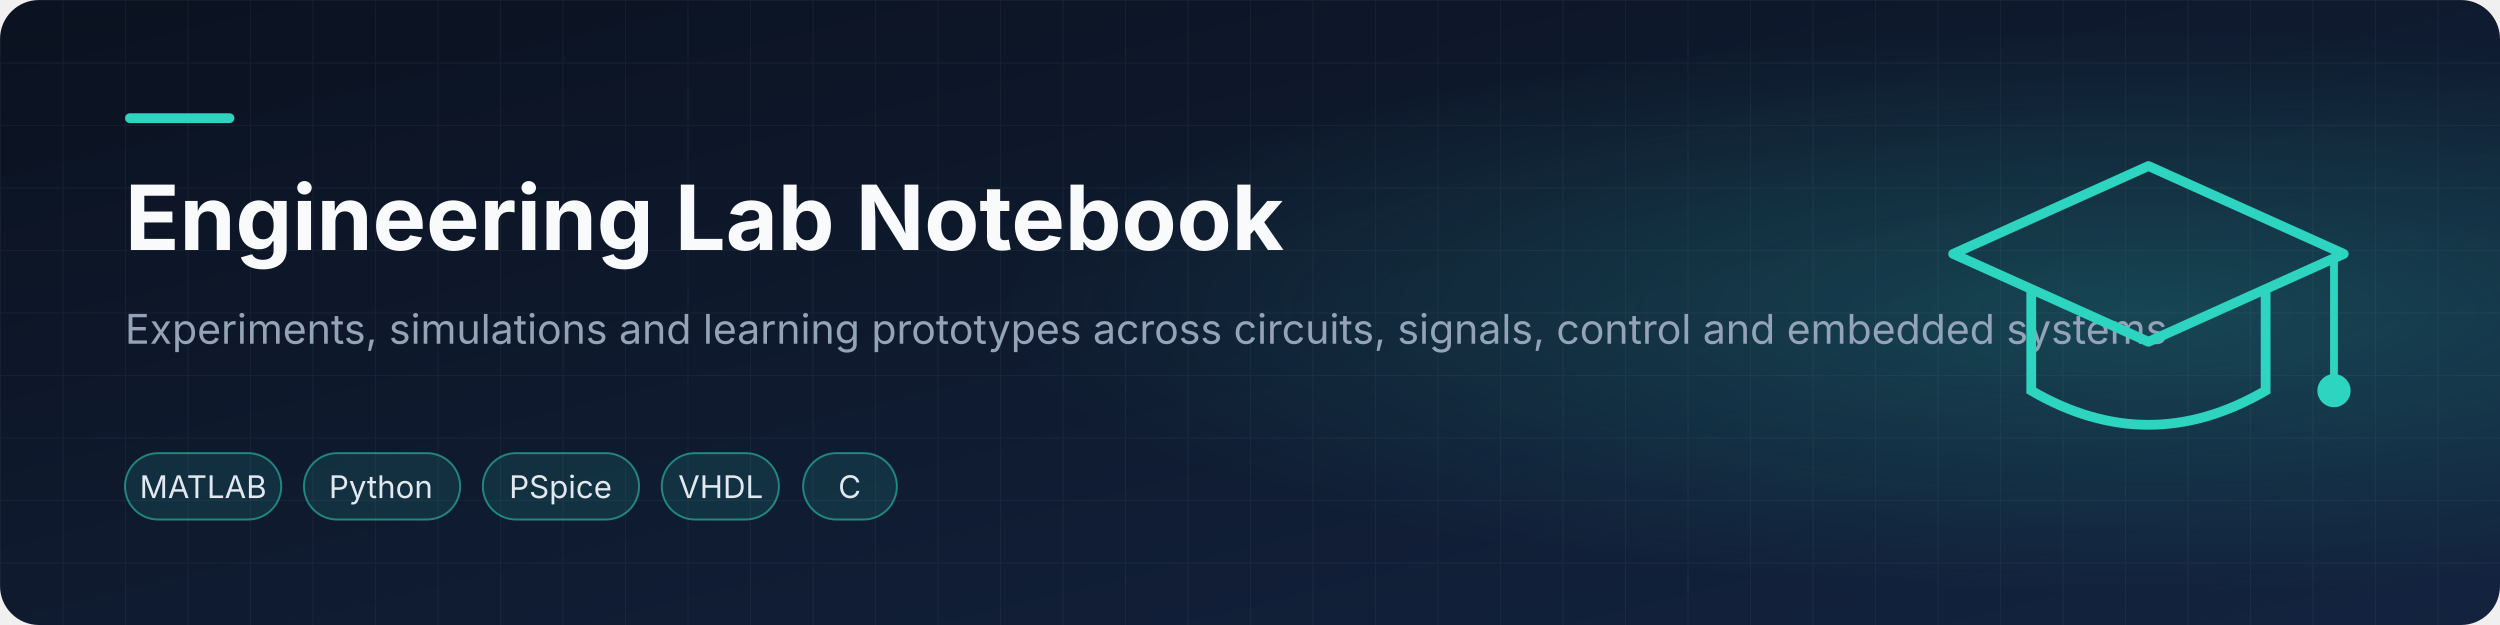
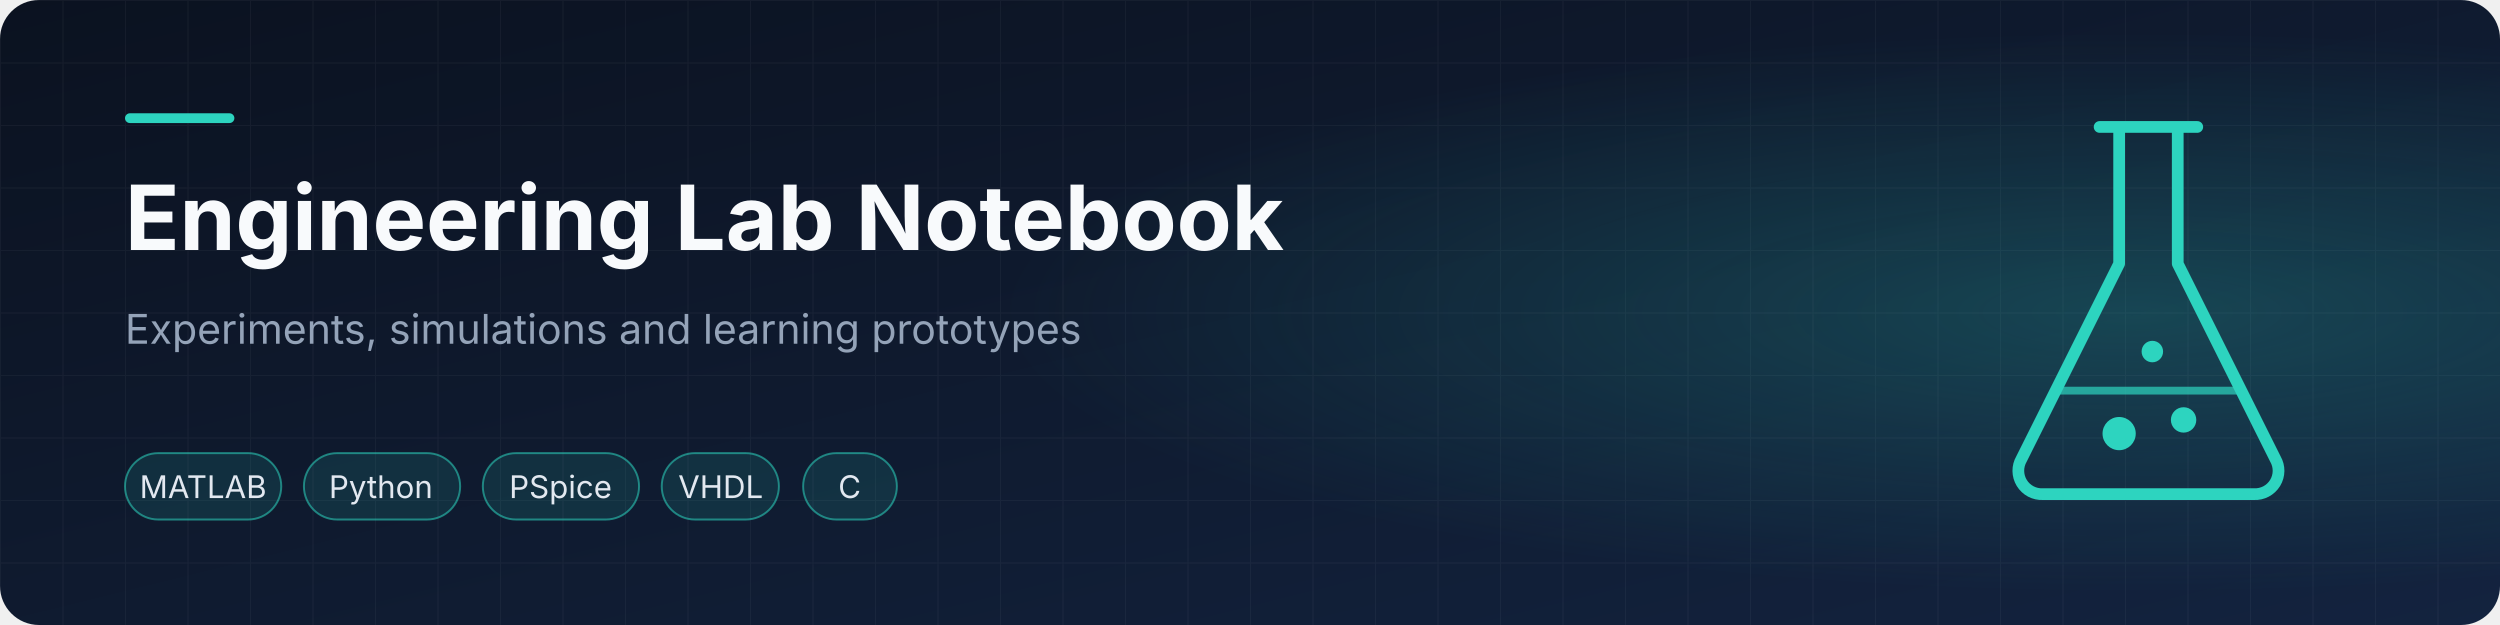
<svg xmlns="http://www.w3.org/2000/svg" width="1280" height="320" viewBox="0 0 1280 320" role="img" aria-label="Engineering Lab Notebook">
  <defs>
    <linearGradient id="bg" x1="0" y1="0" x2="1" y2="1">
      <stop offset="0" stop-color="#0b1220" />
      <stop offset="1" stop-color="#13233f" />
    </linearGradient>
    <pattern id="grid" width="32" height="32" patternUnits="userSpaceOnUse">
      <path d="M32 0H0V32" fill="none" stroke="#ffffff" stroke-opacity=".04" />
    </pattern>
    <radialGradient id="glow" cx=".85" cy=".5" r=".45">
      <stop offset="0" stop-color="#2dd4bf" stop-opacity=".22" />
      <stop offset="1" stop-color="#2dd4bf" stop-opacity="0" />
    </radialGradient>
  </defs>
  <rect width="1280" height="320" rx="20" fill="url(#bg)" />
  <rect width="1280" height="320" rx="20" fill="url(#grid)" />
  <rect width="1280" height="320" rx="20" fill="url(#glow)" />
  <rect x="64" y="58" width="56" height="5" rx="2.5" fill="#2dd4bf" />
  <g font-family="Segoe UI, Inter, Helvetica Neue, Arial, sans-serif">
    <text x="64" y="128" font-size="46" font-weight="700" fill="#f8fafc">Engineering Lab Notebook</text>
-     <text x="64" y="176" font-size="21" fill="#94a3b8">Experiments, simulations and learning prototypes across circuits, signals, control and embedded systems</text>
+     <text x="64" y="176" font-size="21" fill="#94a3b8">Experiments, simulations and learning prototypes</text>
    <rect x="64" y="232" width="80" height="34" rx="17" fill="#2dd4bf" fill-opacity=".12" stroke="#2dd4bf" stroke-opacity=".55" />
    <text x="104" y="255" font-size="16" fill="#e2e8f0" text-anchor="middle">MATLAB</text>
    <rect x="155.6" y="232" width="80" height="34" rx="17" fill="#2dd4bf" fill-opacity=".12" stroke="#2dd4bf" stroke-opacity=".55" />
    <text x="195" y="255" font-size="16" fill="#e2e8f0" text-anchor="middle">Python</text>
    <rect x="247.2" y="232" width="80" height="34" rx="17" fill="#2dd4bf" fill-opacity=".12" stroke="#2dd4bf" stroke-opacity=".55" />
    <text x="287" y="255" font-size="16" fill="#e2e8f0" text-anchor="middle">PSpice</text>
    <rect x="338.8" y="232" width="60" height="34" rx="17" fill="#2dd4bf" fill-opacity=".12" stroke="#2dd4bf" stroke-opacity=".55" />
    <text x="369" y="255" font-size="16" fill="#e2e8f0" text-anchor="middle">VHDL</text>
    <rect x="411.2" y="232" width="48" height="34" rx="17" fill="#2dd4bf" fill-opacity=".12" stroke="#2dd4bf" stroke-opacity=".55" />
    <text x="435" y="255" font-size="16" fill="#e2e8f0" text-anchor="middle">C</text>
  </g>
  <g transform="translate(980 40)" stroke="#2dd4bf" fill="#2dd4bf" stroke-linecap="round" font-family="Segoe UI, Arial, sans-serif">
-     <path d="M20 90 l100 -45 l100 45 l-100 45 z" fill="none" stroke-width="5" stroke-linejoin="round" />
-     <path d="M60 110 v50 q60 35 120 0 v-50" fill="none" stroke-width="5" />
-     <path d="M215 92 v60" stroke-width="4" />
-     <circle cx="215" cy="160" r="8" />
+     <path d="M95 25 h50 M105 25 V95 L55 195 a12 12 0 0 0 11 18 H174 a12 12 0 0 0 11 -18 L135 95 V25" fill="none" stroke-width="6" stroke-linejoin="round" />
+     <path d="M75 160 H165" stroke-width="4" opacity=".7" />
+     <circle cx="105" cy="182" r="8" />
+     <circle cx="138" cy="175" r="6" />
+     <circle cx="122" cy="140" r="5" />
  </g>
</svg>
